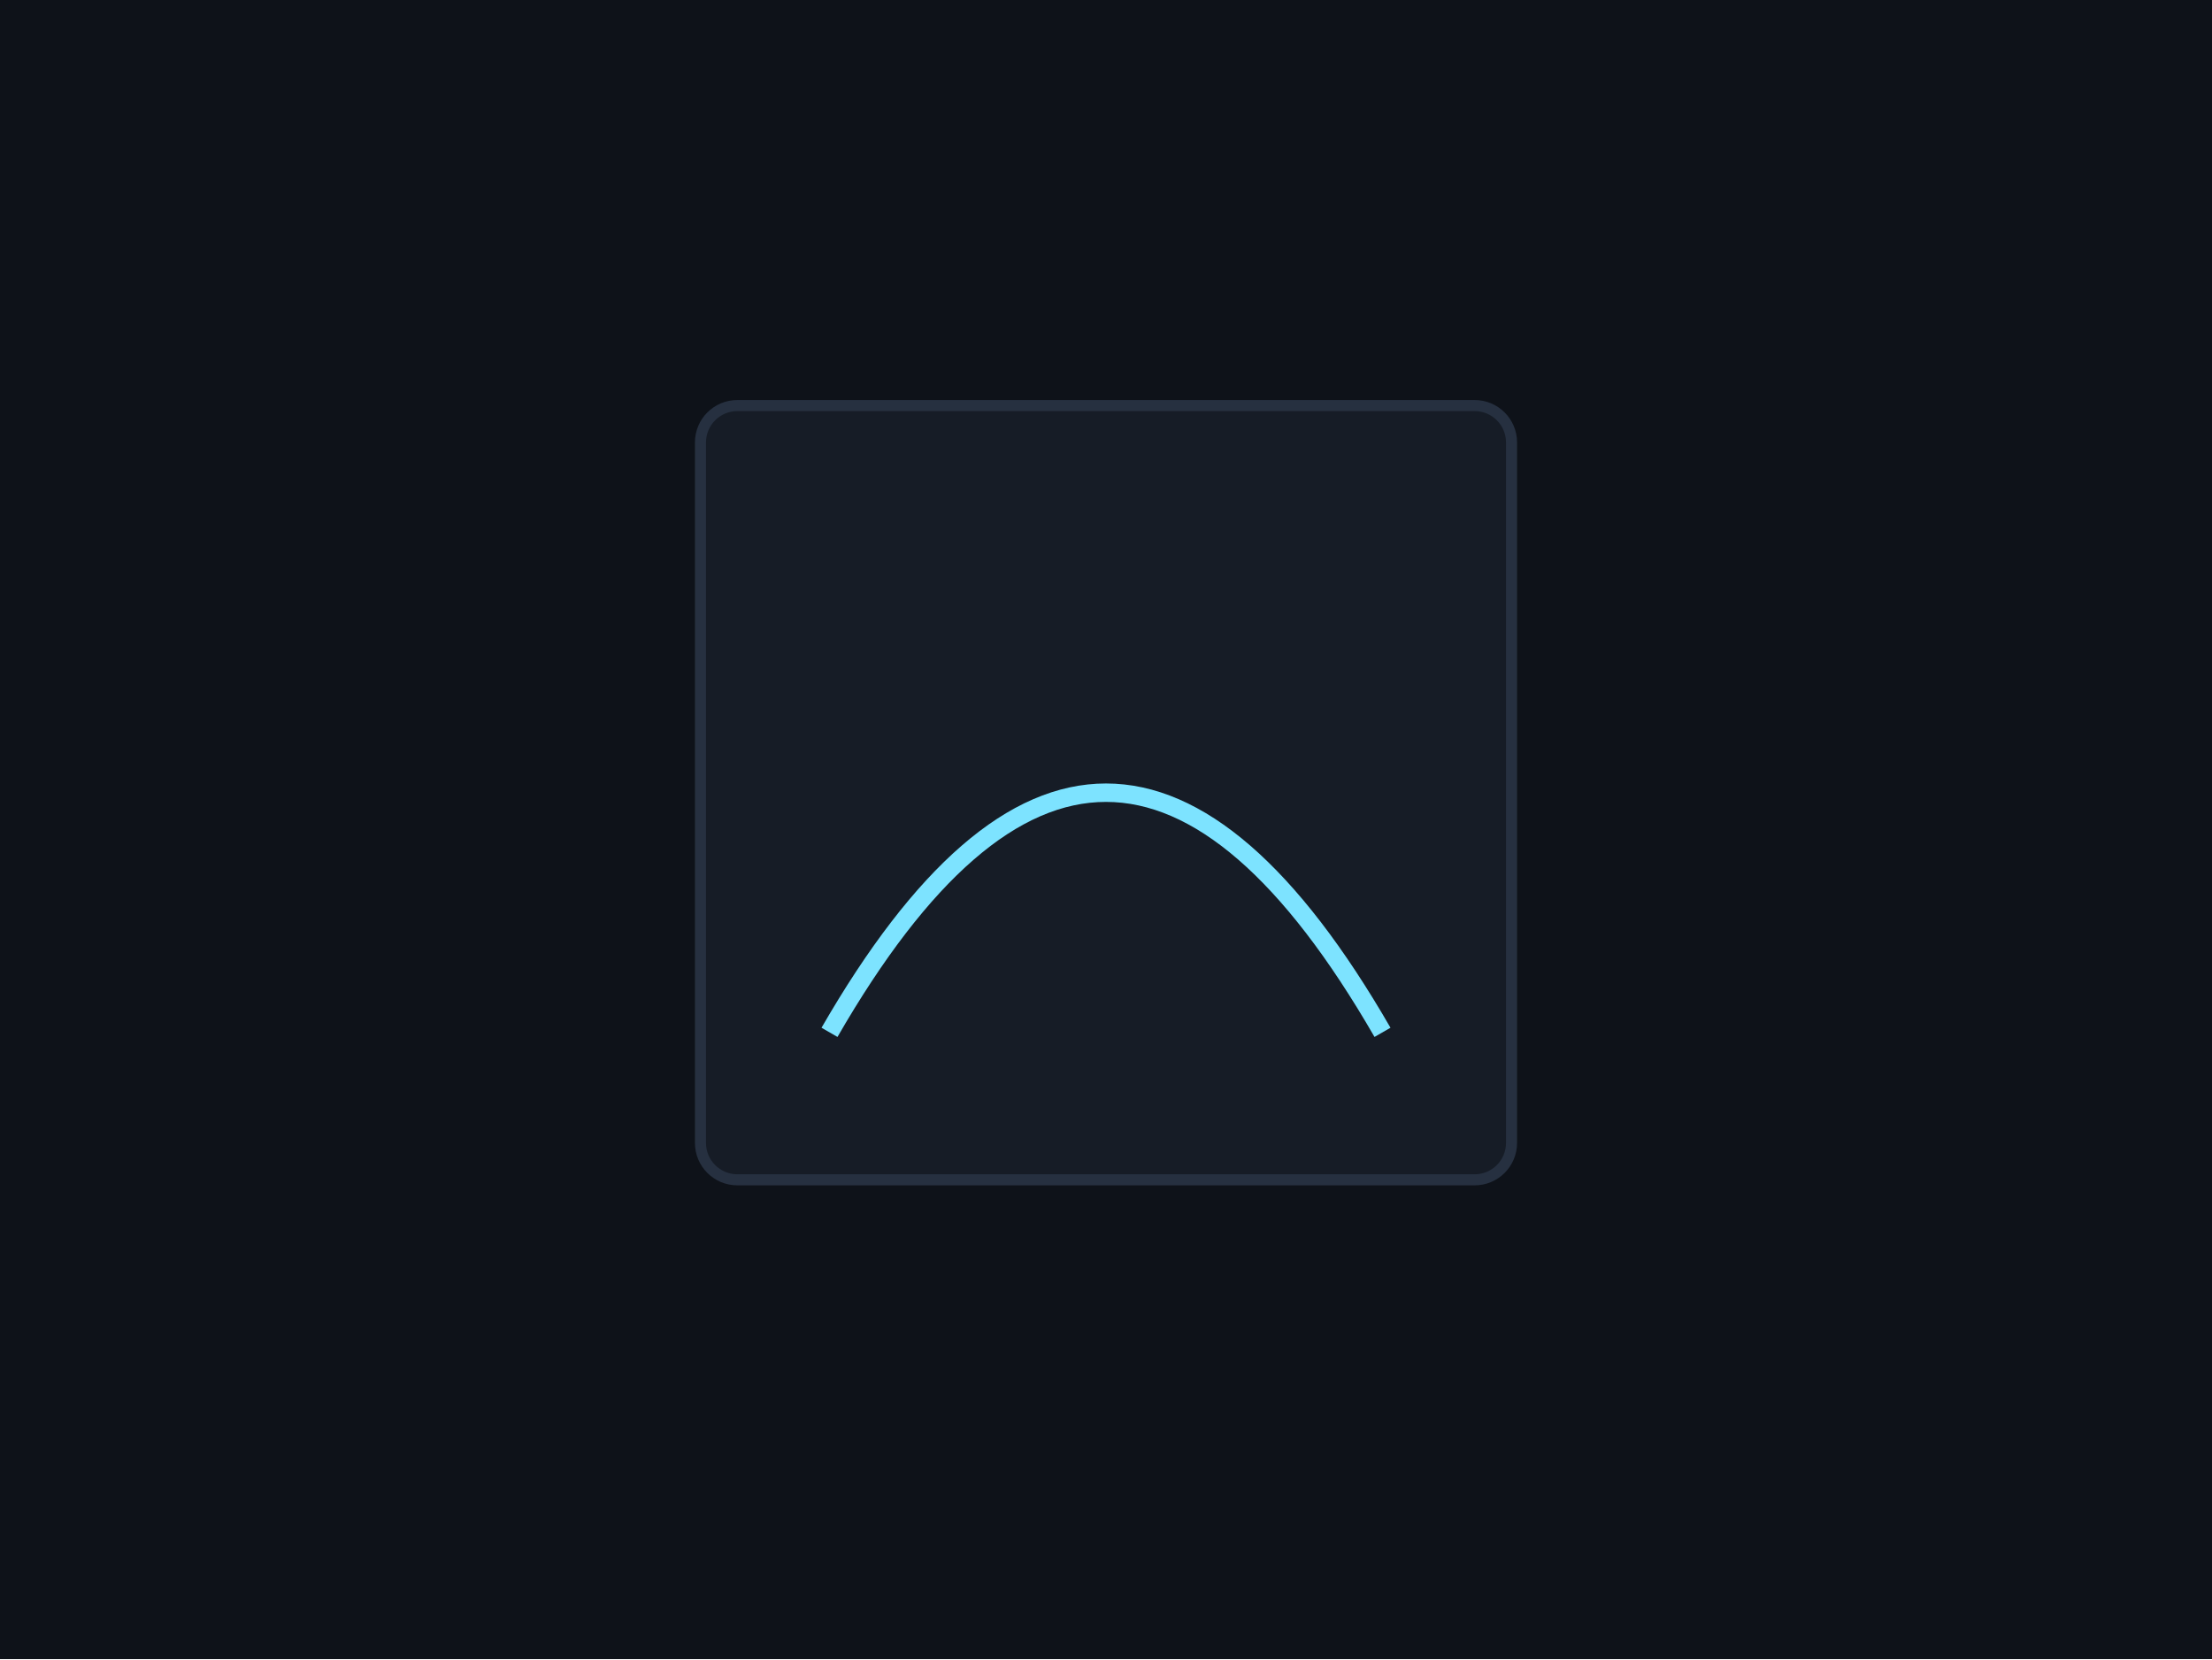
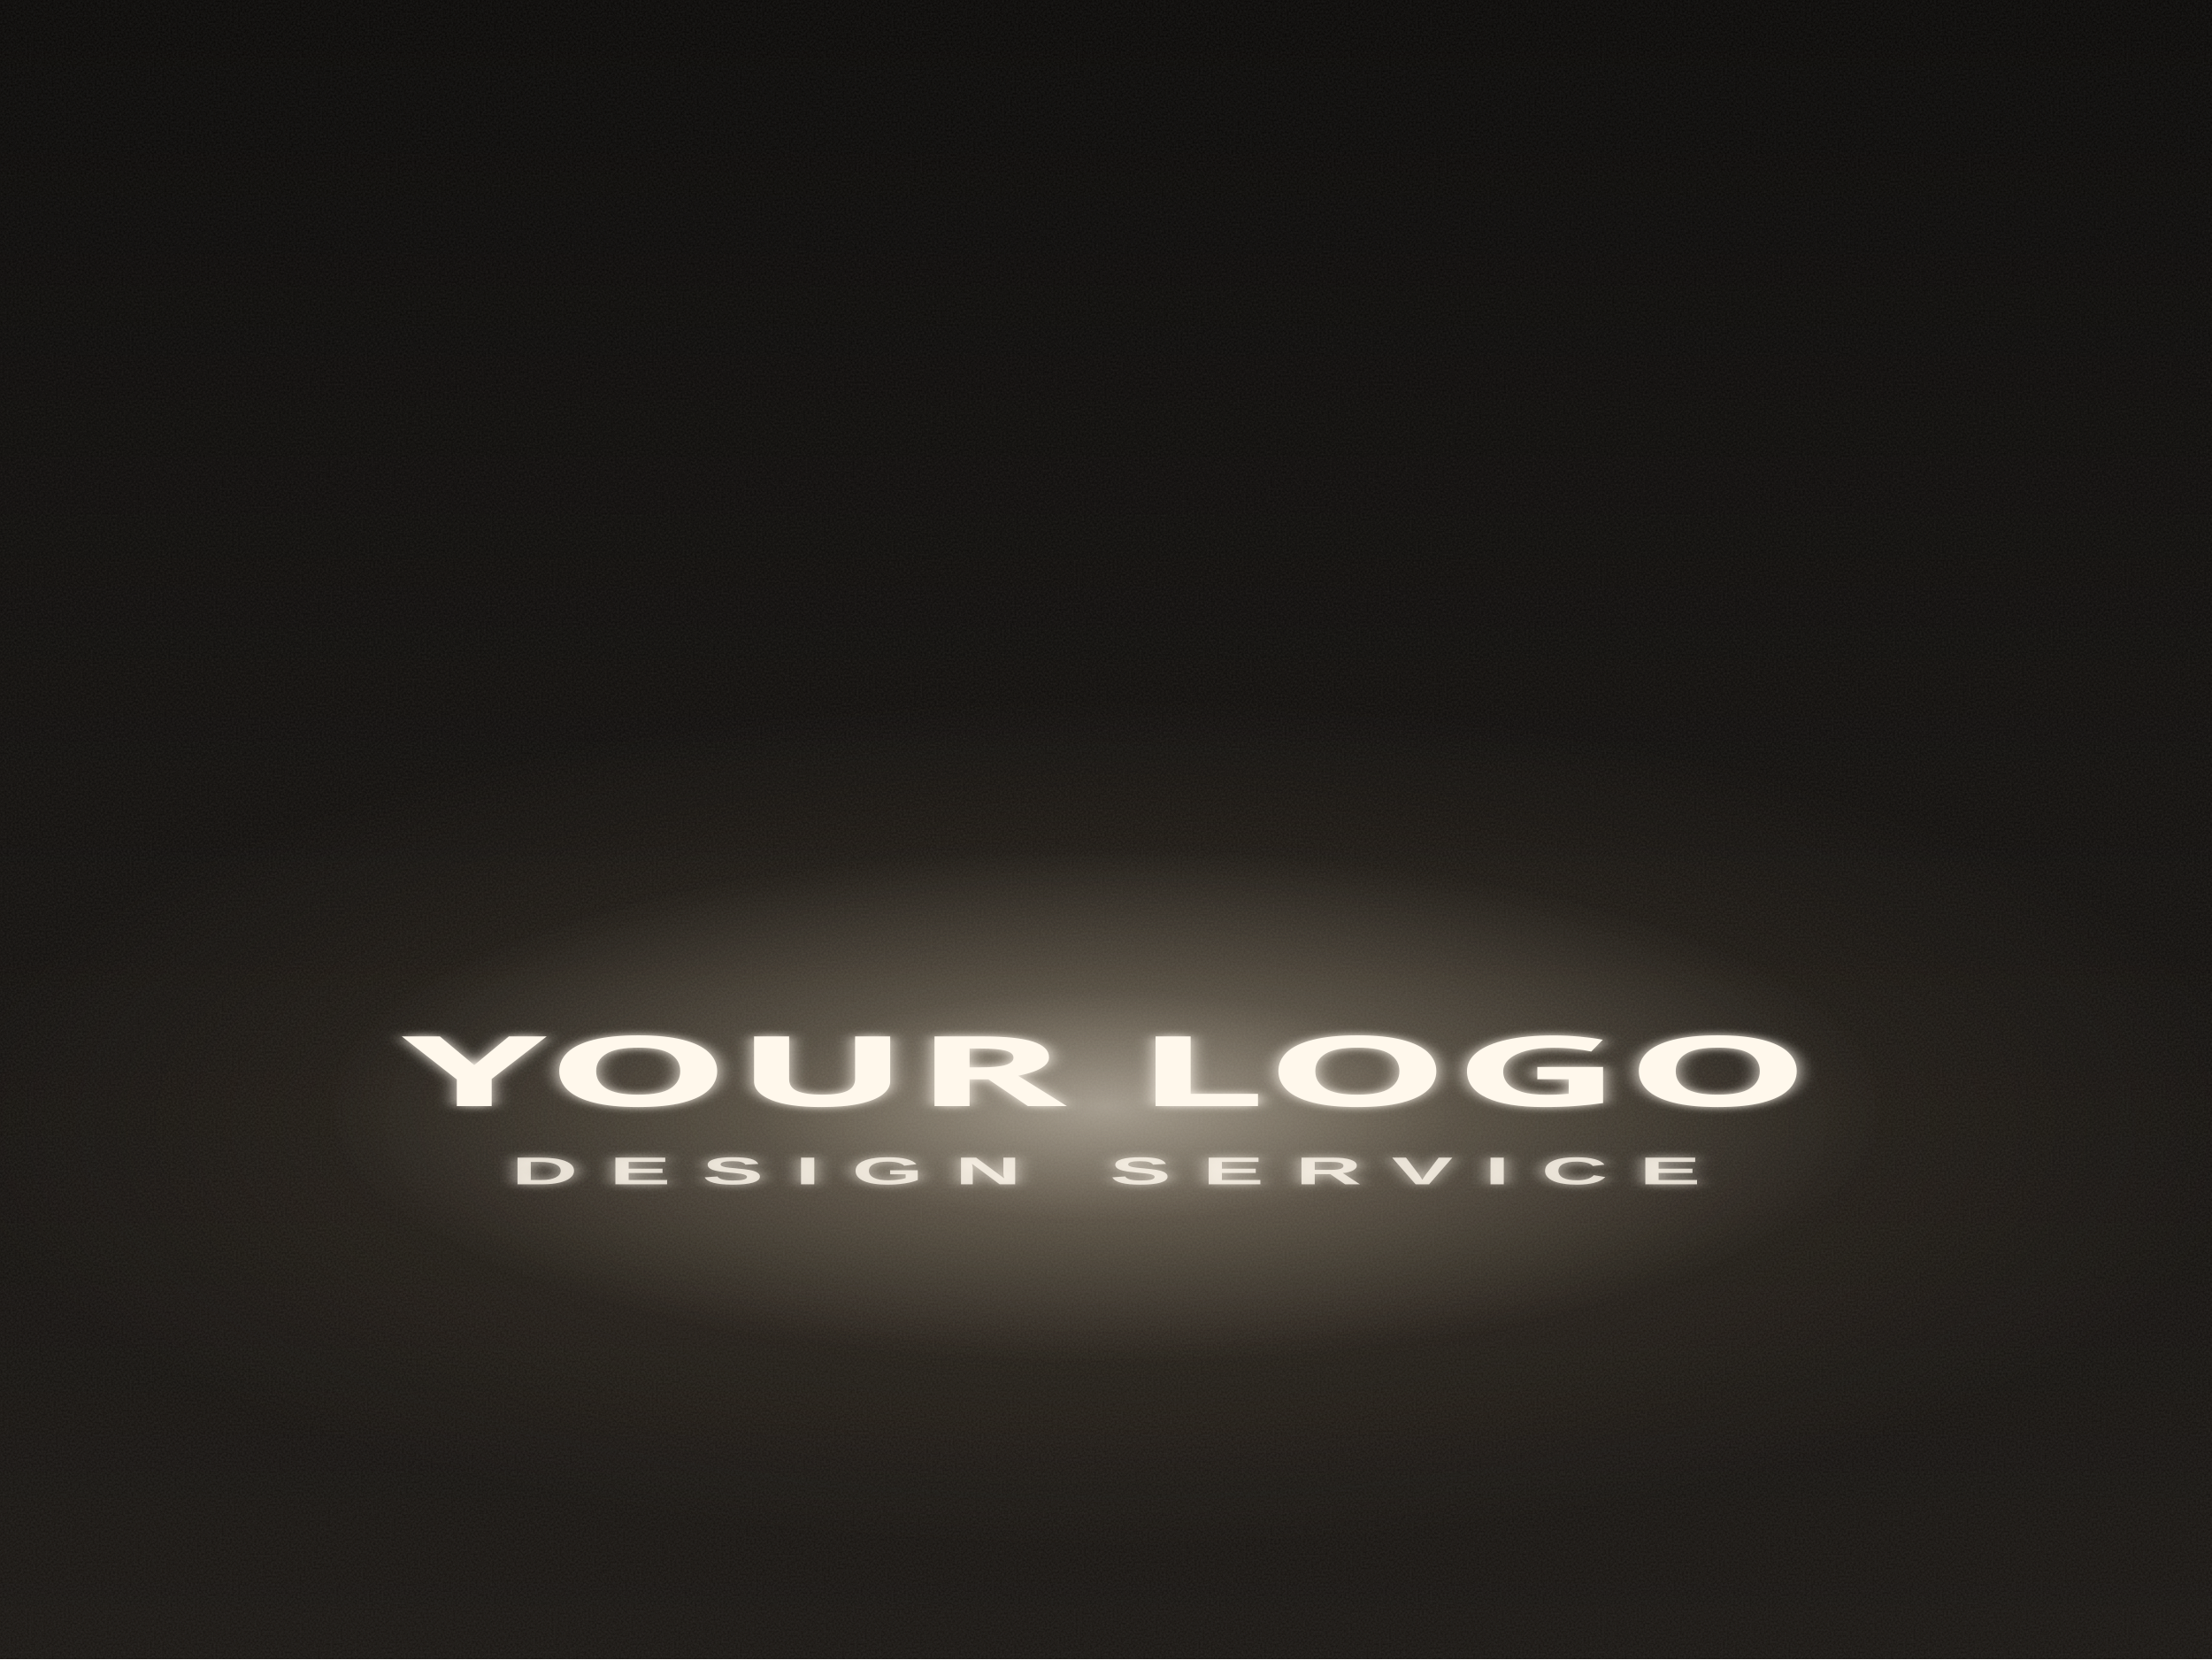
<svg xmlns="http://www.w3.org/2000/svg" viewBox="0 0 1200 900" width="1200" height="900">
  <defs>
-     <radialGradient id="g" cx="50%" cy="70%" r="45%">
-       <stop offset="0" stop-color="#7de3ff" stop-opacity=".55" />
-       <stop offset="1" stop-color="#7de3ff" stop-opacity="0" />
+     <linearGradient id="g" x1="0" y1="0" x2="0" y2="1">
+       <stop offset="0" stop-color="#070605" />
+       <stop offset=".55" stop-color="#100e0c" />
+       <stop offset="1" stop-color="#171411" />
+     </linearGradient>
+     <filter id="n" x="0" y="0" width="100%" height="100%">
+       <feTurbulence type="fractalNoise" baseFrequency=".9" numOctaves="2" seed="5" />
+       <feColorMatrix values="0 0 0 0 .62 0 0 0 0 .58 0 0 0 0 .52 0 0 0 .12 0" />
+     </filter>
+     <radialGradient id="p" cx=".5" cy=".5" r=".5">
+       <stop offset="0" stop-color="#fff6e6" stop-opacity=".55" />
+       <stop offset=".45" stop-color="#fff1d6" stop-opacity=".2" />
+       <stop offset="1" stop-color="#fff1d6" stop-opacity="0" />
    </radialGradient>
+     <radialGradient id="h" cx=".5" cy=".5" r=".5">
+       <stop offset="0" stop-color="#ffd9a0" stop-opacity=".14" />
+       <stop offset="1" stop-color="#ffd9a0" stop-opacity="0" />
+     </radialGradient>
+     <linearGradient id="b" x1="0" y1="0" x2="0" y2="1">
+       <stop offset="0" stop-color="#fff6e6" stop-opacity=".16" />
+       <stop offset="1" stop-color="#fff6e6" stop-opacity="0" />
+     </linearGradient>
+     <filter id="bl" x="-20%" y="-60%" width="140%" height="220%">
+       <feGaussianBlur stdDeviation="5" result="x" />
+       <feMerge>
+         <feMergeNode in="x" />
+         <feMergeNode in="SourceGraphic" />
+       </feMerge>
+     </filter>
  </defs>
-   <rect width="1200" height="900" fill="#0e1219" />
-   <rect x="380" y="220" width="440" height="420" rx="20" fill="#161c26" stroke="#263040" stroke-width="6" />
-   <path d="M450 560 Q600 300 750 560" stroke="#7de3ff" stroke-width="10" fill="none" />
+   <rect width="1200" height="900" fill="url(#g)" />
+   <rect width="1200" height="900" filter="url(#n)" />
+   <ellipse cx="600" cy="609" rx="630" ry="231" fill="url(#h)" />
+   <ellipse cx="600" cy="600" rx="420" ry="138.6" fill="url(#p)" />
+   <g transform="translate(600 600) scale(1 .42)" filter="url(#bl)">
+     <text text-anchor="middle" fill="#fff8ec" font-family="Impact, Haettenschweiler, Arial Narrow Bold, sans-serif" font-weight="800" font-size="126" letter-spacing="2">YOUR LOGO</text>
+     <text text-anchor="middle" y="101" fill="#fff8ec" opacity=".8" font-family="Arial Narrow, Arial, sans-serif" font-weight="700" font-size="50" letter-spacing="17">DESIGN SERVICE</text>
+   </g>
</svg>
